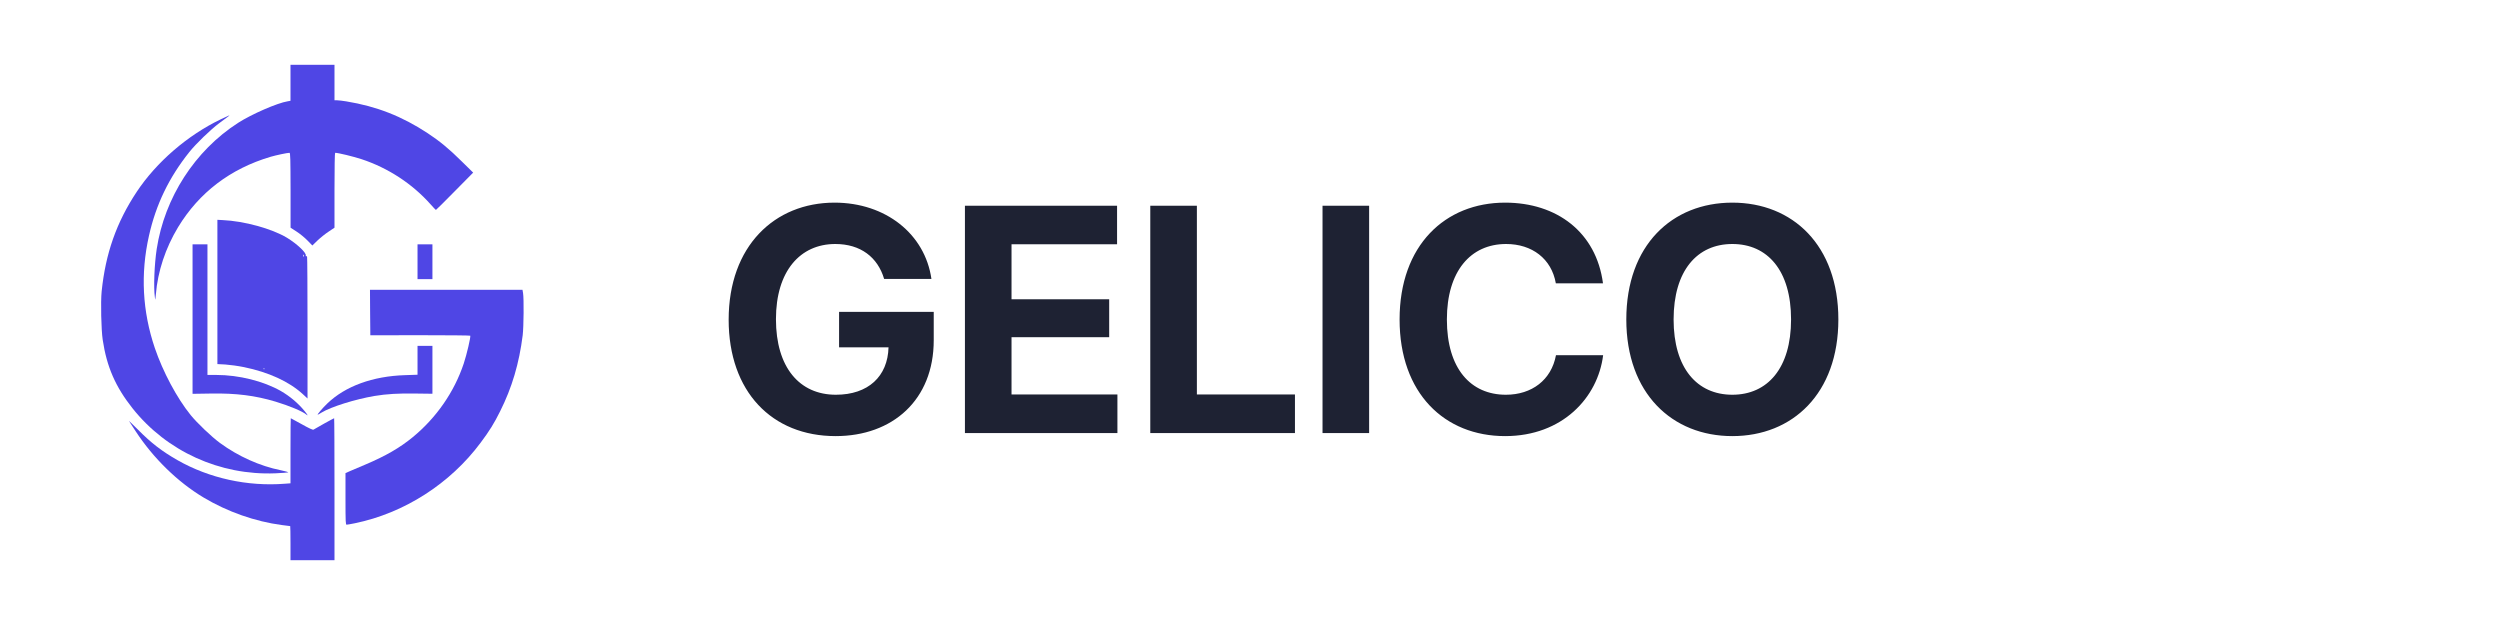
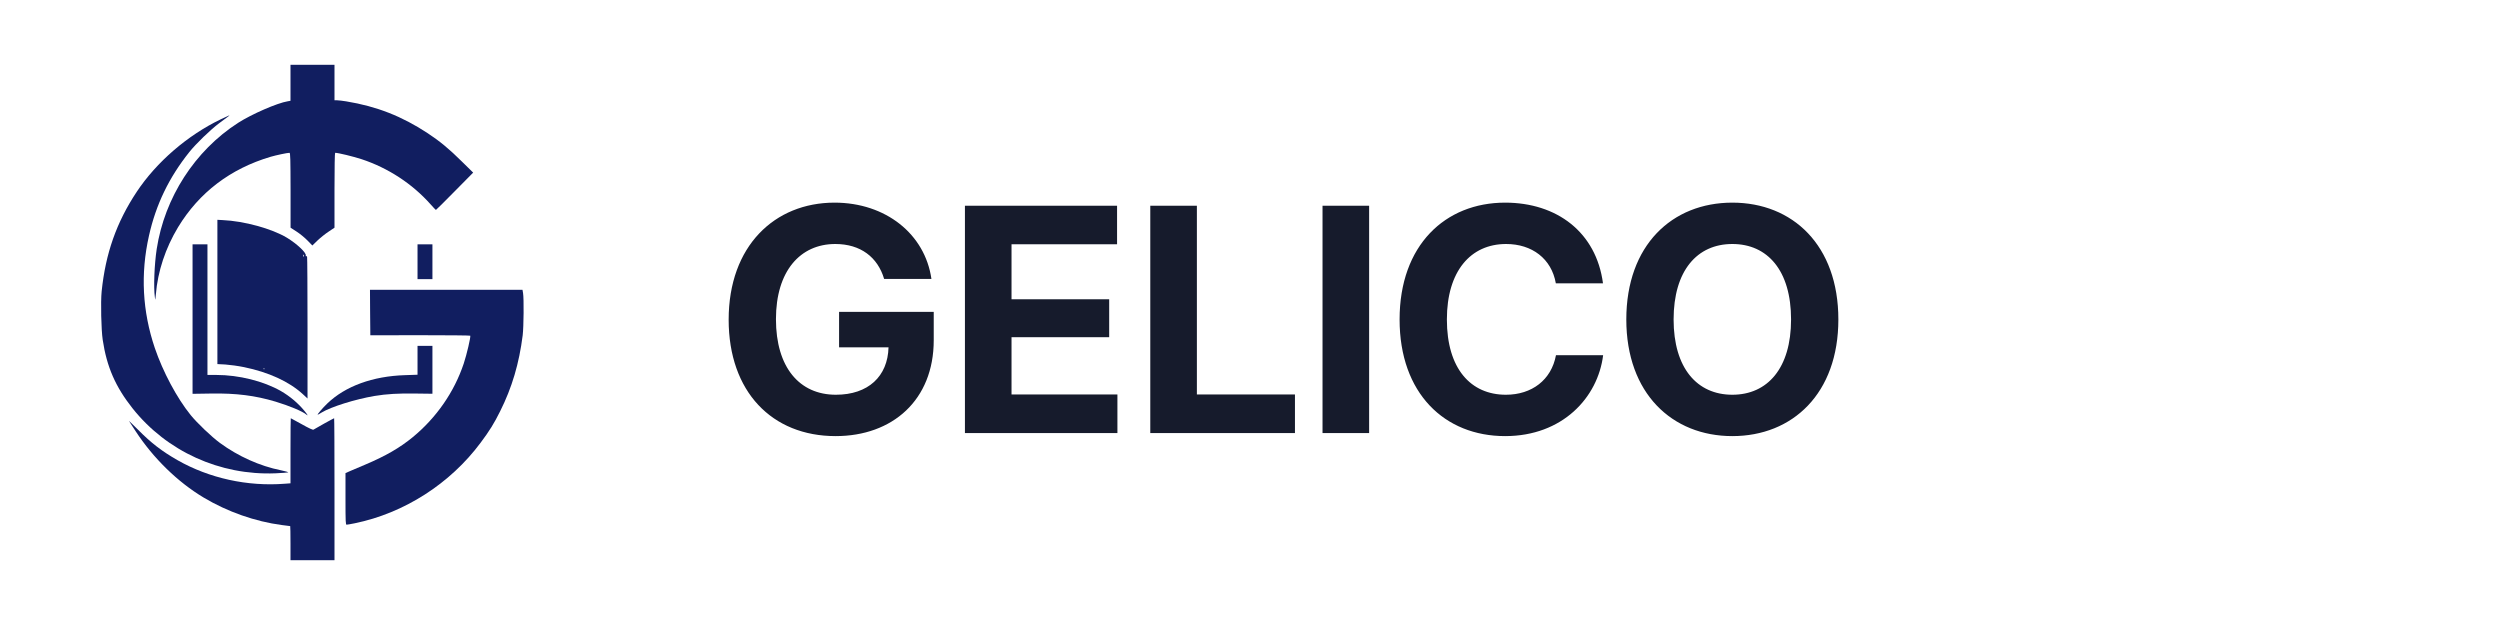
<svg xmlns="http://www.w3.org/2000/svg" viewBox="0 0 560 140" role="img" aria-label="GELICO">
-   <g fill="#4F46E5">
+   <g fill="#111E60">
    <g transform="translate(8,8) scale(0.15897)">
      <g transform="translate(-314,-5)">
        <path d="M673 71.4v25.3l-3.9.7c-14.5 2.3-50.8 18.1-70.1 30.5-60.8 39.2-103.4 105.3-114.5 177.6-3.3 21.7-4.6 54.1-2.6 68 .6 4.8.7 4.7 1.4-4 2.6-32.4 13.6-65.4 31.3-94.7 29.6-48.8 73.7-82.4 130.4-99.2 7.9-2.3 23.4-5.6 26.6-5.6 1.2 0 1.4 8.4 1.5 52.7v52.8l8.5 5.5c4.7 3 11.6 8.7 15.3 12.5l6.9 7.1 7.3-7.1c4.1-3.9 11.1-9.5 15.7-12.5l8.2-5.5v-52.7c0-32.7.4-52.8.9-52.8 4.4 0 25.3 5.1 37.3 9 37.3 12.3 71.4 34.6 97.1 63.5 3.9 4.4 7.3 8 7.6 8s12.3-11.8 26.5-26.3l26-26.3-16-15.7c-17.4-17.3-31-28.6-47.9-39.7-36.2-23.9-72.1-38-115-45-4.9-.8-10.7-1.5-12.7-1.5H735V46h-62z" />
        <path d="M574.5 122.9c-46.7 22.5-90.2 60-118.2 102.1-28.5 43-43.9 86.7-49.4 140.4-1.5 14.9-.6 54.1 1.5 68.1 5.7 38.1 18 66.2 42 96.5 48.2 60.7 123.2 94.8 201.4 91.6 9-.4 17-1 17.9-1.3.8-.3-3.8-1.7-10.3-3-29.5-5.9-60.2-19.7-85.7-38.4-12-8.8-32.3-28.2-41.4-39.4-19.4-24-39.1-61-50.5-94.5-17.5-51.8-20.3-104.5-8.2-158.2 9.8-43.9 28.2-82 56.8-117.8 9.4-11.8 30-31.7 42.1-40.7 6.1-4.5 11.9-8.9 13-9.7 3.1-2.4 1.8-1.8-11 4.3" />
        <path d="M570 366.1v101.6l11.3.6c6.1.4 18 2 26.2 3.7 34.6 7.1 63.5 20.3 82.8 38l6.7 6.2v-99c0-54.5-.3-99.7-.6-100.6s-1-1.3-1.5-1-.6-.1-.4-.8c1.4-3.6-12.4-16.6-26.6-25.2-21.1-12.7-60.3-23.5-90.6-24.8l-7.3-.4zm121.8-50c-.3.8-.7.3-1.1-1-.4-1.7-.3-2.1.5-1.3.5.5.8 1.6.6 2.3m-55.1 158.5c-.3.3-1.2.4-1.9.1-.8-.3-.5-.6.6-.6 1.1-.1 1.7.2 1.3.5" />
        <path d="M535 404.3v105.3l25.8-.4c35.6-.6 62.4 2.8 91.1 11.4 19.3 5.8 38.4 13.8 43.4 18.2 3.1 2.7 1.8.2-2.6-5.1-9-11-20.7-20.8-33.2-28-24.5-14-59.2-22.7-91.1-22.7H556V299h-21zM852 323.5V348h21v-49h-21zM785.2 395l.3 32.1 70.2-.1c38.6 0 70.4.3 70.6.7.9 1.5-5.1 27.1-9.2 39.3-13.4 40-38.3 76-71.6 103.5-18.5 15.2-38.4 26.7-67.5 39-7.4 3.1-16.6 7-20.5 8.7l-7 3.1v36.3c0 33.1.2 36.4 1.6 36.4.9 0 6.1-.9 11.5-2 69.6-14.3 134.3-55.7 177.3-113.5 12.3-16.4 19.2-27.5 27.5-44.3 16.8-33.5 26.8-67.5 31.8-107.2 1.4-11.6 1.8-51.7.5-59.3l-.8-4.7H785z" />
        <path d="M852 462.4v20.3l-17.7.6c-45.3 1.4-84 15.5-109.4 39.9-6.5 6.2-14.7 15.8-13.5 15.8.3 0 2.8-1.3 5.4-3 13.3-8.1 47.1-18.7 74.7-23.4 16.9-2.8 34-3.8 57.9-3.4l23.6.3V442h-21zM673 589.9v45.8l-8.2.6c-52.4 4.1-106.3-7.8-150.8-33.1-22.4-12.8-37.3-24.3-55.9-43.1-7.4-7.4-13.1-12.9-12.6-12.1s4.6 7.3 9.3 14.3c24.9 38.1 59.3 71.6 95.7 93.4 33.6 20.1 72.9 33.9 110.3 38.8 6.2.8 11.5 1.5 11.8 1.5.2 0 .4 10.8.4 24v24h62V644c0-55-.2-100-.5-100-.6 0-27.7 15-29.1 16.1-.8.6-6.5-2-16.4-7.6-8.4-4.7-15.4-8.5-15.6-8.5s-.4 20.6-.4 45.9" />
      </g>
    </g>
  </g>
-   <text x="160" y="97" font-family="Inter, 'Segoe UI', Arial, sans-serif" font-size="70" font-weight="700" letter-spacing="-1" fill="#1E2233">GELICO</text>
+   <text x="160" y="97" font-family="Inter, 'Segoe UI', Arial, sans-serif" font-size="70" font-weight="700" letter-spacing="-1" fill="#161B2C">GELICO</text>
</svg>
